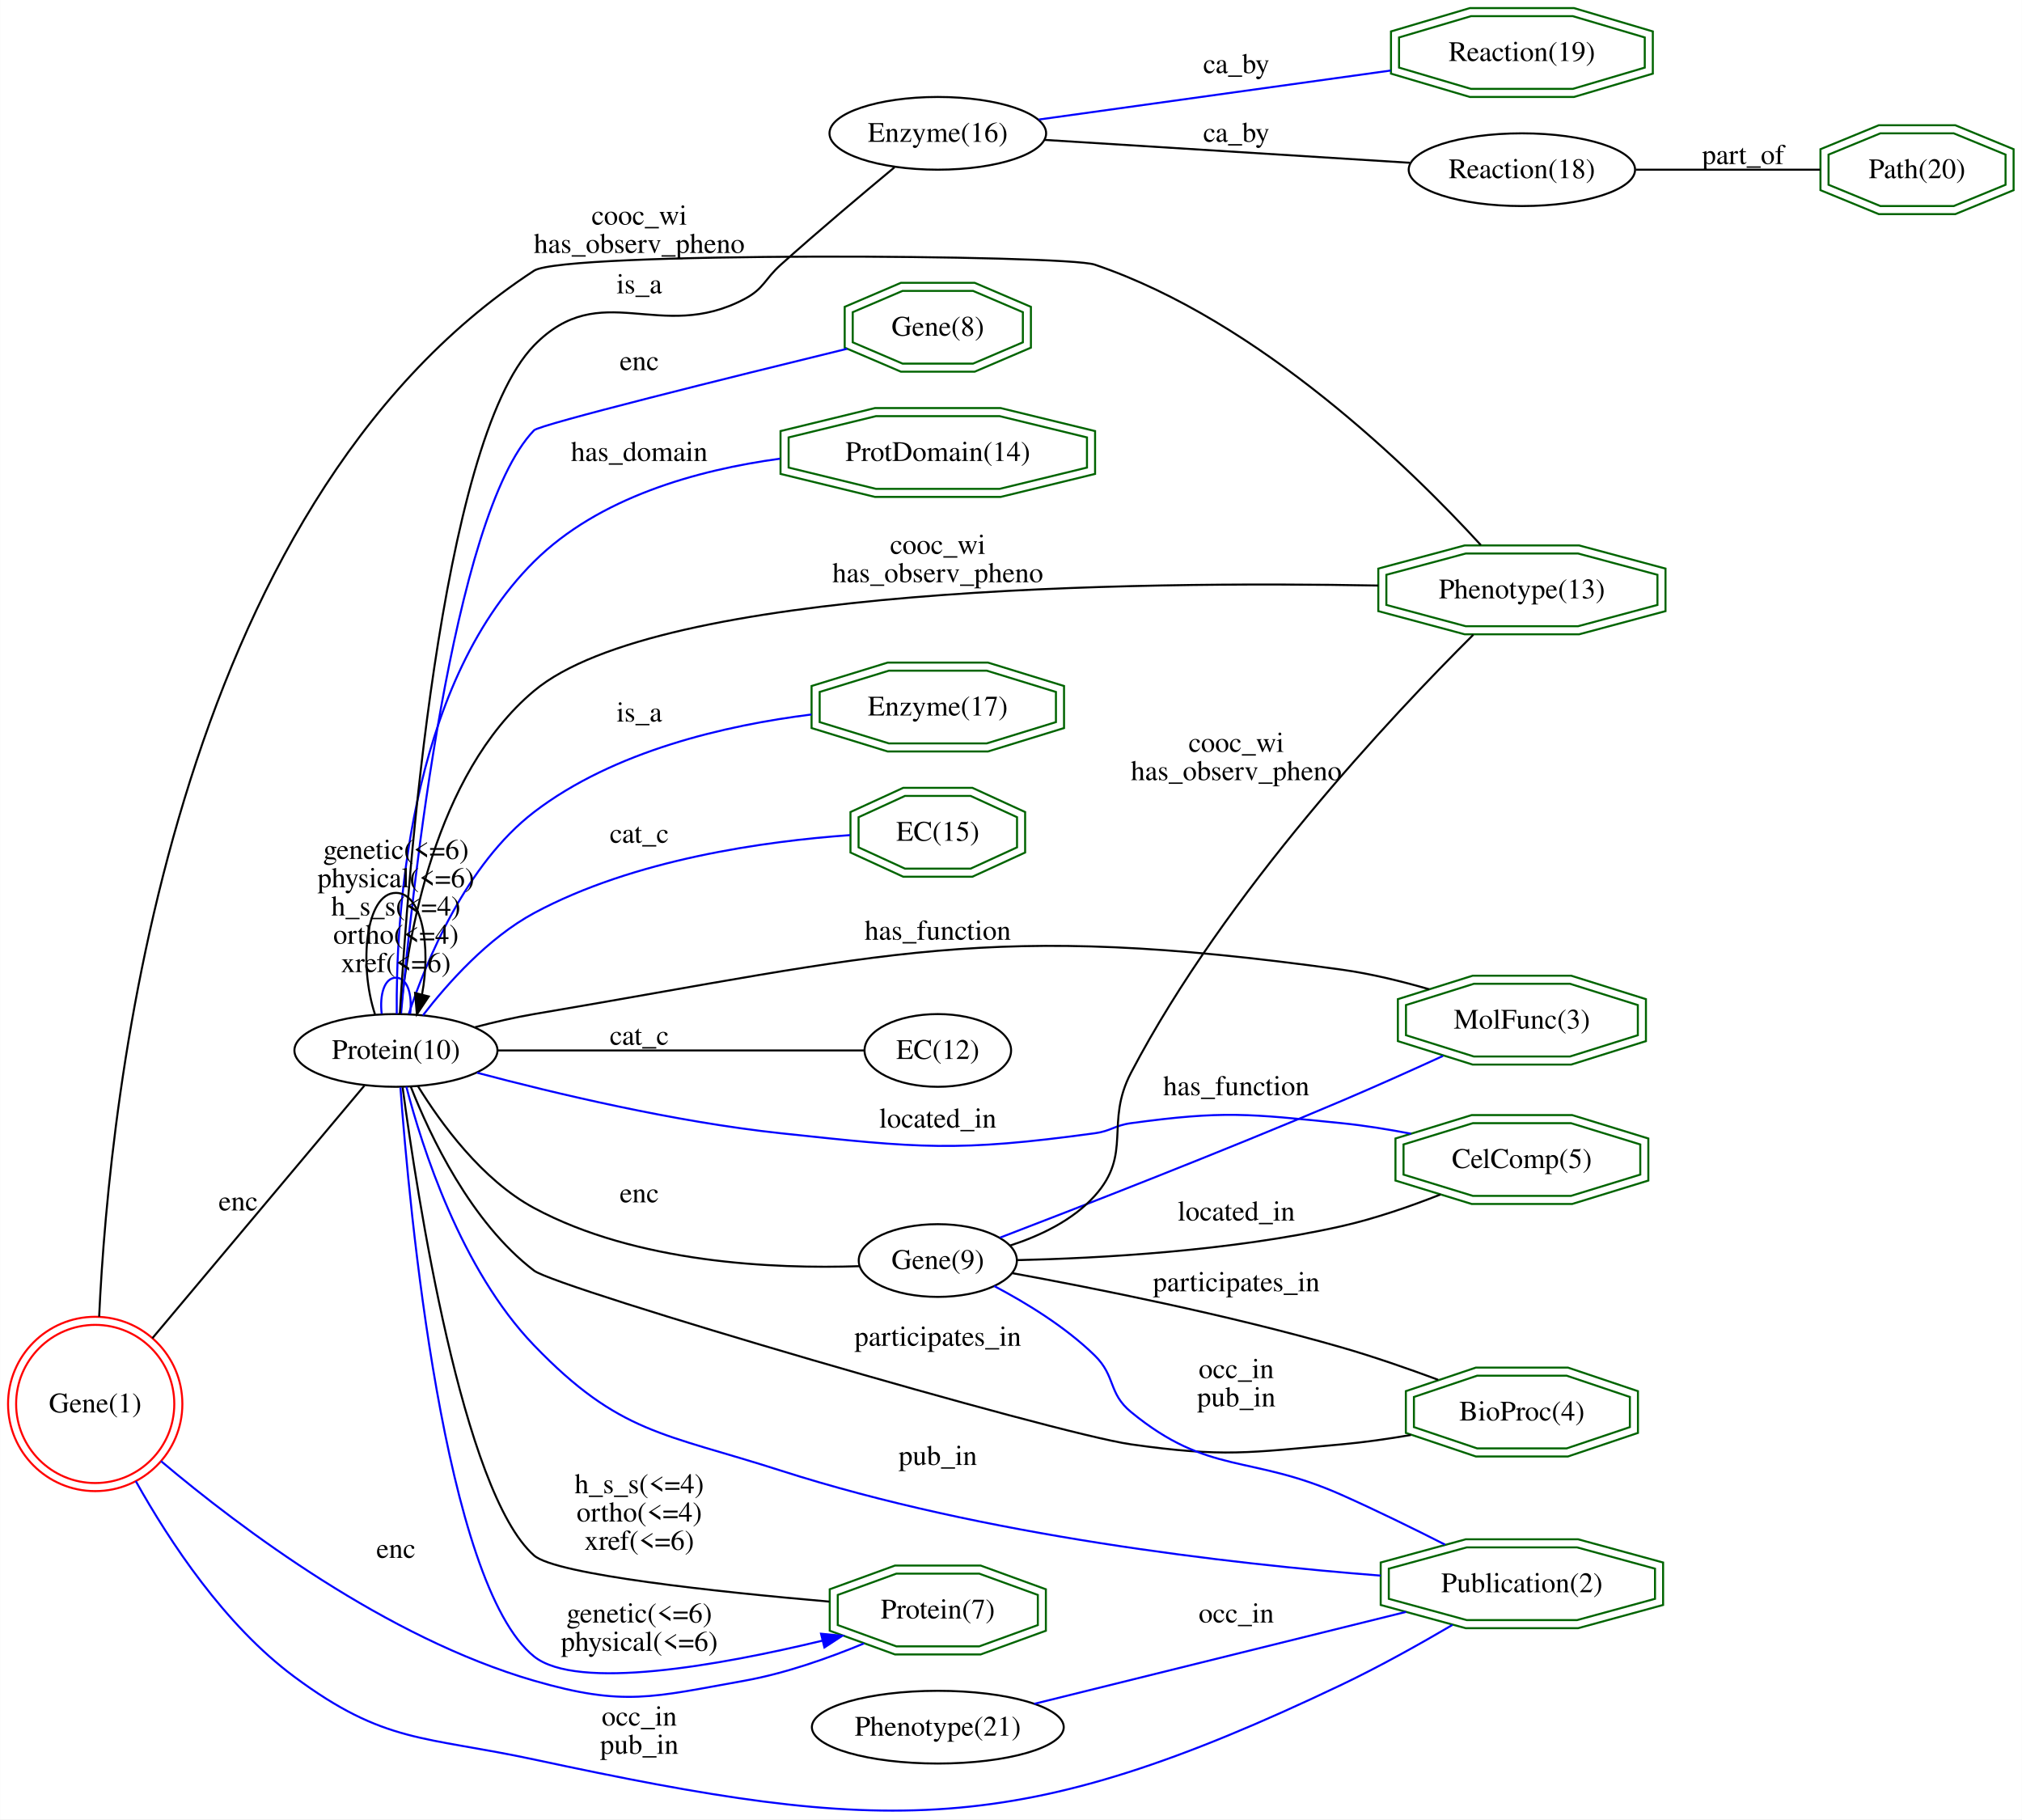
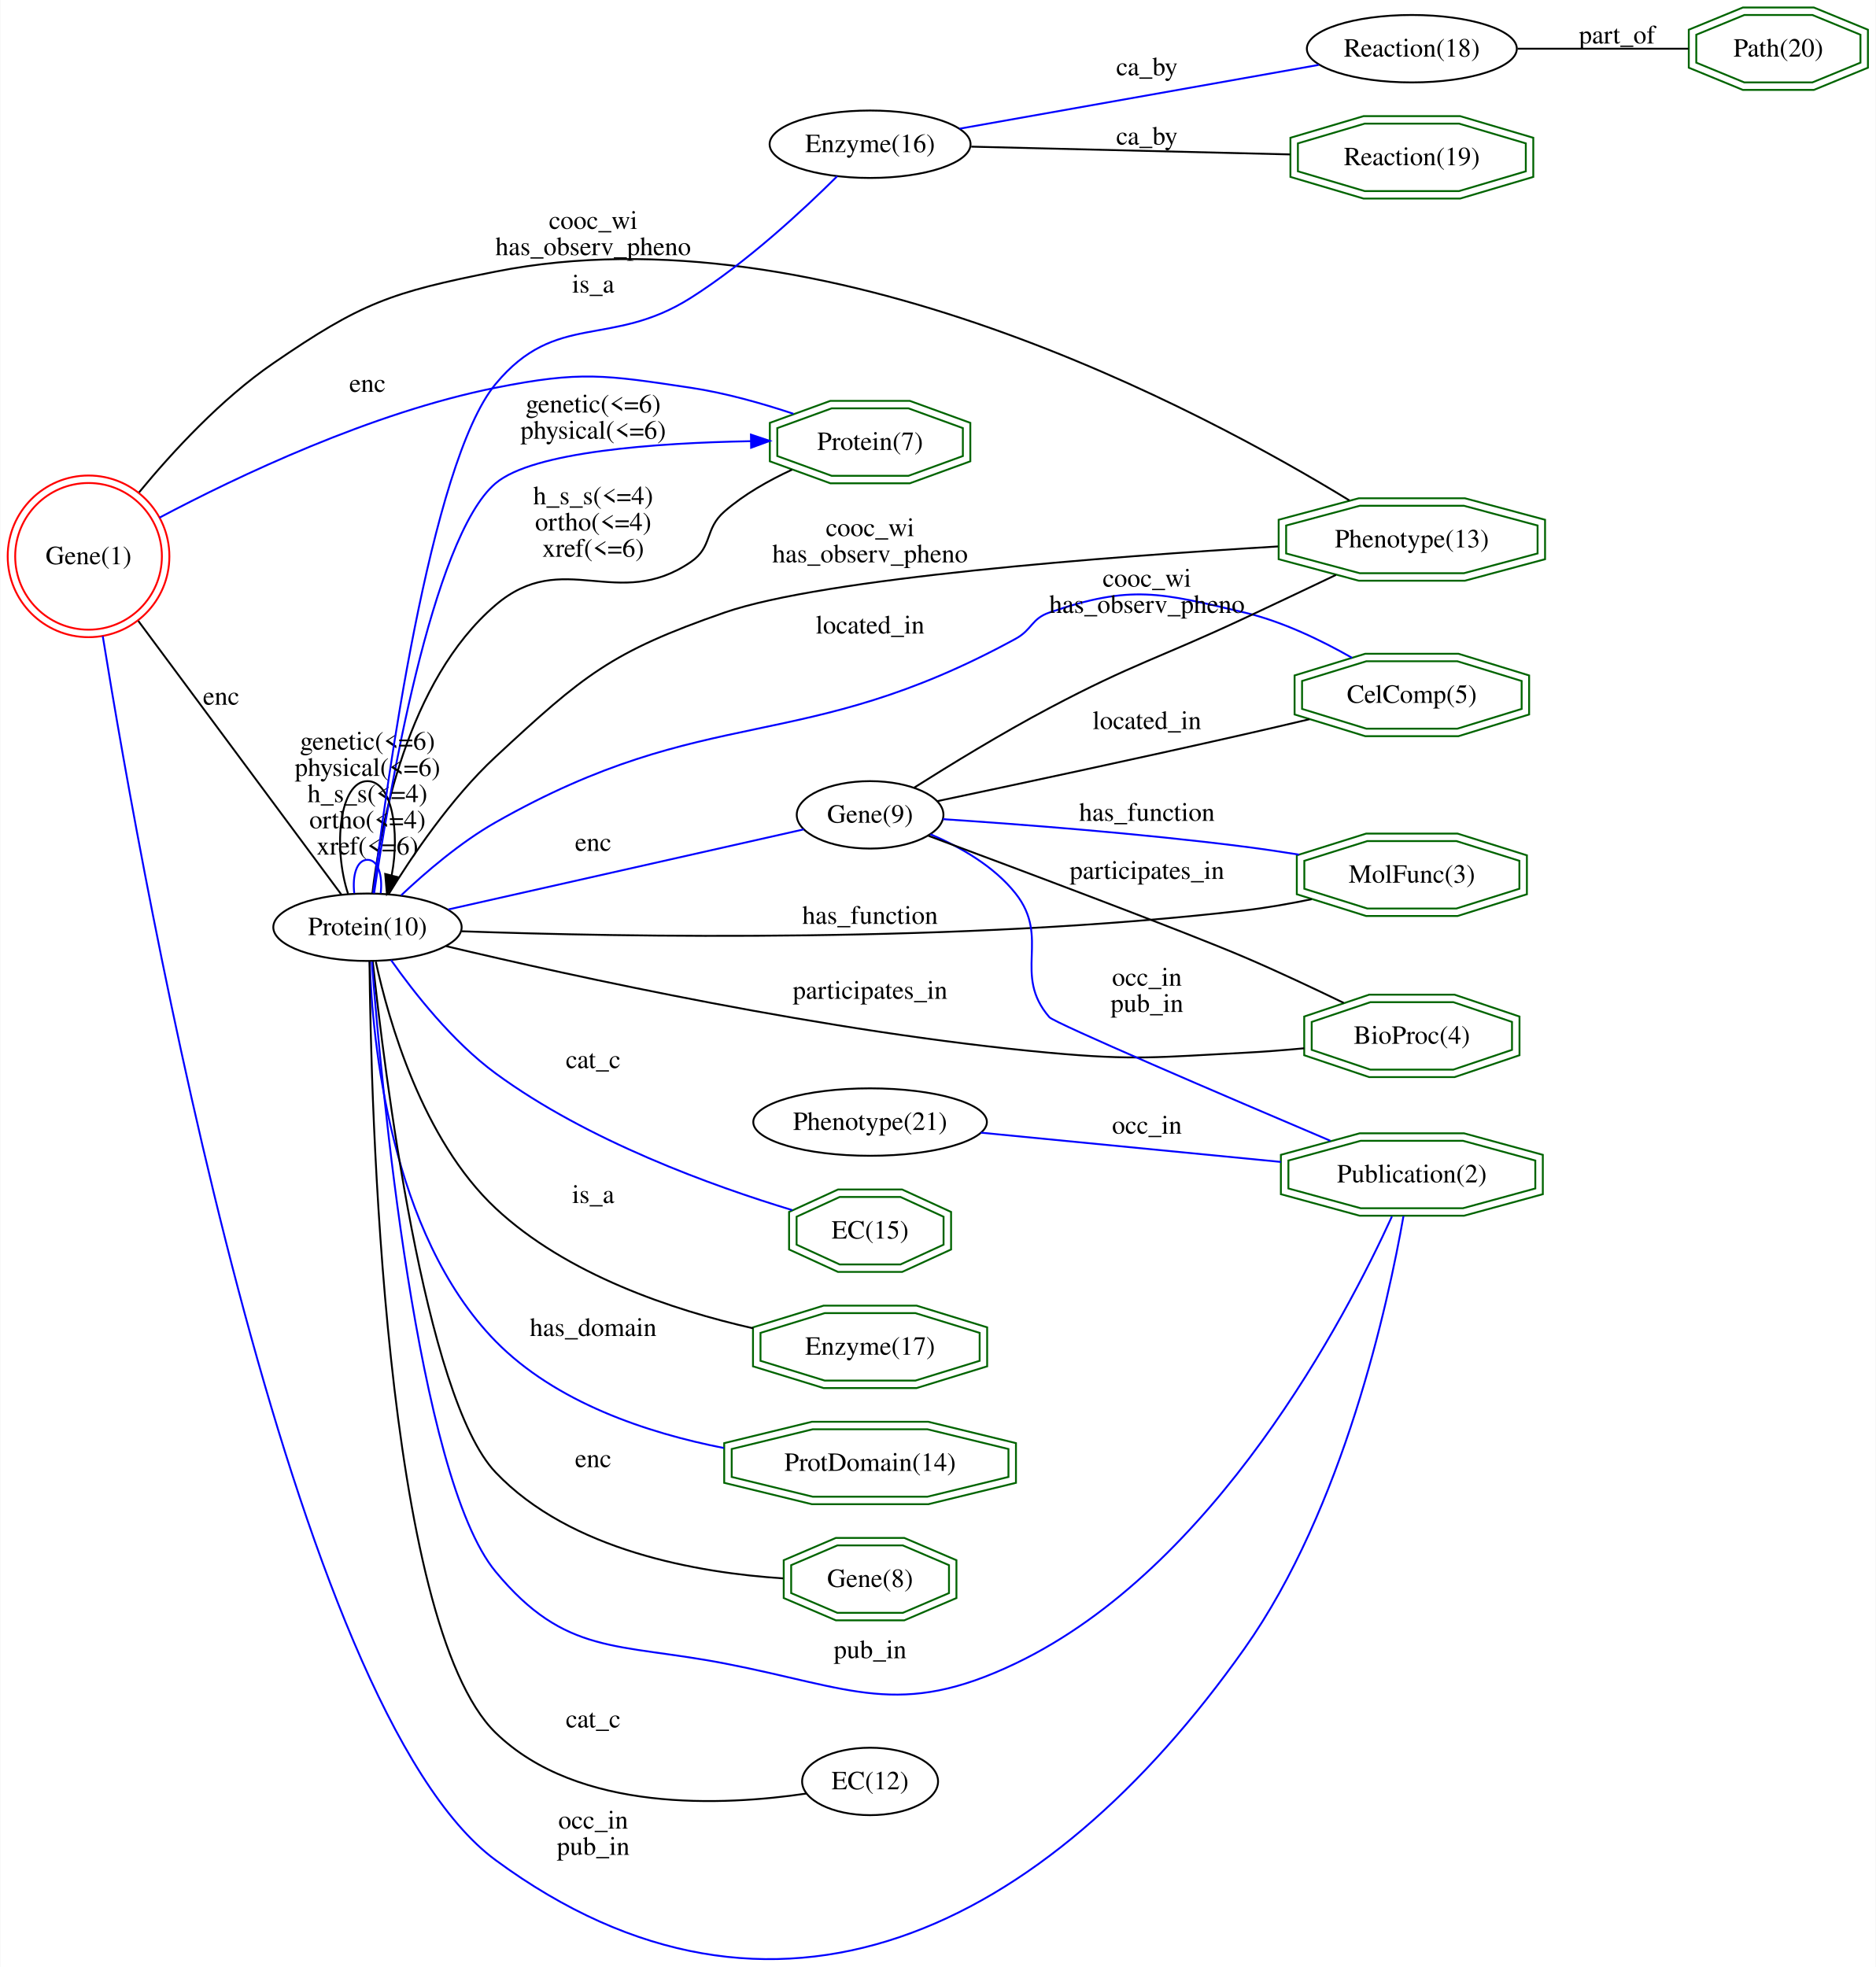
- <svg xmlns="http://www.w3.org/2000/svg" width="1335px" height="1201px" viewBox="0.00 0.00 1000.95 900.58">
-   <g id="graph0" class="graph" transform=" rotate(0) translate(4 896.58)">
-     <polygon fill="white" stroke="transparent" points="-4,4 -4,-896.58 996.95,-896.58 996.95,4 -4,4" />
+ <svg xmlns="http://www.w3.org/2000/svg" width="1335px" height="1400px" viewBox="0.00 0.00 1000.95 1050.06">
+   <g id="graph0" class="graph" transform=" rotate(0) translate(4 1046.06)">
+     <polygon fill="white" stroke="transparent" points="-4,4 -4,-1046.06 996.95,-1046.06 996.95,4 -4,4" />
    <g id="node1" class="node">
-       <polygon fill="none" stroke="darkgreen" points="499.46,-477.12 499.46,-492.04 476.48,-502.58 443.99,-502.58 421.01,-492.04 421.01,-477.12 443.99,-466.58 476.48,-466.58 499.46,-477.12" />
-       <polygon fill="none" stroke="darkgreen" points="503.47,-474.56 503.47,-494.6 477.36,-506.58 443.11,-506.58 417,-494.6 417,-474.56 443.11,-462.58 477.36,-462.58 503.47,-474.56" />
-       <text text-anchor="middle" x="460.24" y="-480.38" font-family="Times,serif" font-size="14.00">EC(15)</text>
+       <polygon fill="none" stroke="darkgreen" points="534.09,-257.61 534.09,-272.52 490.83,-283.06 429.64,-283.06 386.38,-272.52 386.38,-257.61 429.64,-247.06 490.83,-247.06 534.09,-257.61" />
+       <polygon fill="none" stroke="darkgreen" points="538.1,-254.47 538.1,-275.66 491.31,-287.06 429.16,-287.06 382.37,-275.66 382.37,-254.47 429.16,-243.06 491.31,-243.06 538.1,-254.47" />
+       <text text-anchor="middle" x="460.24" y="-260.86" font-family="Times,serif" font-size="14.00">ProtDomain(14)</text>
    </g>
    <g id="node2" class="node">
-       <polygon fill="none" stroke="darkgreen" points="806.81,-384.12 806.81,-399.04 773.19,-409.58 725.64,-409.58 692.02,-399.04 692.02,-384.12 725.64,-373.58 773.19,-373.58 806.81,-384.12" />
-       <polygon fill="none" stroke="darkgreen" points="810.82,-381.19 810.82,-401.97 773.8,-413.58 725.03,-413.58 688.01,-401.97 688.01,-381.19 725.03,-369.58 773.8,-369.58 810.82,-381.19" />
-       <text text-anchor="middle" x="749.41" y="-387.38" font-family="Times,serif" font-size="14.00">MolFunc(3)</text>
+       <polygon fill="none" stroke="darkgreen" points="502.35,-195.61 502.35,-210.52 477.68,-221.06 442.79,-221.06 418.12,-210.52 418.12,-195.61 442.79,-185.06 477.68,-185.06 502.35,-195.61" />
+       <polygon fill="none" stroke="darkgreen" points="506.33,-192.96 506.33,-213.16 478.49,-225.06 441.98,-225.06 414.14,-213.16 414.14,-192.96 441.98,-181.06 478.49,-181.06 506.33,-192.96" />
+       <text text-anchor="middle" x="460.24" y="-198.86" font-family="Times,serif" font-size="14.00">Gene(8)</text>
    </g>
    <g id="node3" class="node">
-       <polygon fill="none" stroke="darkgreen" points="816.52,-597.12 816.52,-612.04 777.21,-622.58 721.62,-622.58 682.31,-612.04 682.31,-597.12 721.62,-586.58 777.21,-586.58 816.52,-597.12" />
-       <polygon fill="none" stroke="darkgreen" points="820.51,-594.05 820.51,-615.11 777.74,-626.58 721.09,-626.58 678.32,-615.11 678.32,-594.05 721.09,-582.58 777.74,-582.58 820.51,-594.05" />
-       <text text-anchor="middle" x="749.41" y="-600.38" font-family="Times,serif" font-size="14.00">Phenotype(13)</text>
+       <polygon fill="none" stroke="darkgreen" points="509.76,-802.61 509.76,-817.52 480.75,-828.06 439.72,-828.06 410.71,-817.52 410.71,-802.61 439.72,-792.06 480.75,-792.06 509.76,-802.61" />
+       <polygon fill="none" stroke="darkgreen" points="513.74,-799.8 513.74,-820.32 481.45,-832.06 439.02,-832.06 406.73,-820.32 406.73,-799.8 439.02,-788.06 481.45,-788.06 513.74,-799.8" />
+       <text text-anchor="middle" x="460.24" y="-805.86" font-family="Times,serif" font-size="14.00">Protein(7)</text>
    </g>
    <g id="node4" class="node">
-       <polygon fill="none" stroke="darkgreen" points="502.35,-727.12 502.35,-742.04 477.68,-752.58 442.79,-752.58 418.12,-742.04 418.12,-727.12 442.79,-716.58 477.68,-716.58 502.35,-727.12" />
-       <polygon fill="none" stroke="darkgreen" points="506.33,-724.48 506.33,-744.68 478.49,-756.58 441.98,-756.58 414.14,-744.68 414.14,-724.48 441.98,-712.58 478.49,-712.58 506.33,-724.48" />
-       <text text-anchor="middle" x="460.24" y="-730.38" font-family="Times,serif" font-size="14.00">Gene(8)</text>
+       <polygon fill="none" stroke="darkgreen" points="988.86,-1012.61 988.86,-1027.52 963.19,-1038.06 926.89,-1038.06 901.23,-1027.52 901.23,-1012.61 926.89,-1002.06 963.19,-1002.06 988.86,-1012.61" />
+       <polygon fill="none" stroke="darkgreen" points="992.85,-1009.92 992.85,-1030.2 963.98,-1042.06 926.11,-1042.06 897.23,-1030.2 897.23,-1009.92 926.11,-998.06 963.98,-998.06 992.85,-1009.92" />
+       <text text-anchor="middle" x="945.04" y="-1015.86" font-family="Times,serif" font-size="14.00">Path(20)</text>
    </g>
    <g id="node5" class="node">
-       <polygon fill="none" stroke="darkgreen" points="808.02,-315.12 808.02,-330.04 773.69,-340.58 725.14,-340.58 690.81,-330.04 690.81,-315.12 725.14,-304.58 773.69,-304.58 808.02,-315.12" />
-       <polygon fill="none" stroke="darkgreen" points="812.01,-312.17 812.01,-332.99 774.29,-344.58 724.54,-344.58 686.82,-332.99 686.82,-312.17 724.54,-300.58 774.29,-300.58 812.01,-312.17" />
-       <text text-anchor="middle" x="749.41" y="-318.38" font-family="Times,serif" font-size="14.00">CelComp(5)</text>
+       <ellipse fill="none" stroke="red" cx="43.08" cy="-749.06" rx="39.15" ry="39.15" />
+       <ellipse fill="none" stroke="red" cx="43.08" cy="-749.06" rx="43.15" ry="43.15" />
+       <text text-anchor="middle" x="43.08" y="-744.86" font-family="Times,serif" font-size="14.00">Gene(1)</text>
+     </g>
+     <g id="edge2" class="edge">
+       <path fill="none" stroke="blue" d="M80.93,-769.71C122.87,-791.92 194.15,-825.84 260.35,-839.06 305.77,-848.13 318.75,-845.92 364.55,-839.06 382.92,-836.31 402.64,-830.72 419.3,-825.18" />
+       <text text-anchor="middle" x="191.97" y="-836.86" font-family="Times,serif" font-size="14.00">enc</text>
    </g>
    <g id="node6" class="node">
-       <polygon fill="none" stroke="darkgreen" points="815.31,-105.12 815.31,-120.04 776.71,-130.58 722.12,-130.58 683.52,-120.04 683.52,-105.12 722.12,-94.58 776.71,-94.58 815.31,-105.12" />
-       <polygon fill="none" stroke="darkgreen" points="819.32,-102.07 819.32,-123.09 777.25,-134.58 721.58,-134.58 679.51,-123.09 679.51,-102.07 721.58,-90.58 777.25,-90.58 819.32,-102.07" />
-       <text text-anchor="middle" x="749.41" y="-108.38" font-family="Times,serif" font-size="14.00">Publication(2)</text>
+       <polygon fill="none" stroke="darkgreen" points="816.52,-750.61 816.52,-765.52 777.21,-776.06 721.62,-776.06 682.31,-765.52 682.31,-750.61 721.62,-740.06 777.21,-740.06 816.52,-750.61" />
+       <polygon fill="none" stroke="darkgreen" points="820.51,-747.54 820.51,-768.59 777.74,-780.06 721.09,-780.06 678.32,-768.59 678.32,-747.54 721.09,-736.06 777.74,-736.06 820.51,-747.54" />
+       <text text-anchor="middle" x="749.41" y="-753.86" font-family="Times,serif" font-size="14.00">Phenotype(13)</text>
+     </g>
+     <g id="edge1" class="edge">
+       <path fill="none" stroke="black" d="M70.07,-783.24C88.19,-805.21 113.98,-833.1 141.58,-852.06 188.65,-884.4 204.34,-889.96 260.35,-901.06 435.52,-935.78 638.54,-826.38 716.07,-778.92" />
+       <text text-anchor="middle" x="312.45" y="-923.86" font-family="Times,serif" font-size="14.00">cooc_wi</text>
+       <text text-anchor="middle" x="312.45" y="-909.86" font-family="Times,serif" font-size="14.00">has_observ_pheno</text>
+     </g>
+     <g id="node10" class="node">
+       <polygon fill="none" stroke="darkgreen" points="815.31,-411.61 815.31,-426.52 776.71,-437.06 722.12,-437.06 683.52,-426.52 683.52,-411.61 722.12,-401.06 776.71,-401.06 815.31,-411.61" />
+       <polygon fill="none" stroke="darkgreen" points="819.32,-408.55 819.32,-429.57 777.25,-441.06 721.58,-441.06 679.51,-429.57 679.51,-408.55 721.58,-397.06 777.25,-397.06 819.32,-408.55" />
+       <text text-anchor="middle" x="749.41" y="-414.86" font-family="Times,serif" font-size="14.00">Publication(2)</text>
+     </g>
+     <g id="edge4" class="edge">
+       <path fill="none" stroke="blue" d="M50.67,-706.46C73.09,-567.79 151.08,-133.53 260.35,-53.06 409.02,56.42 553.54,-15.29 660.12,-166.06 713.02,-240.9 736.79,-350.38 744.94,-396.87" />
+       <text text-anchor="middle" x="312.45" y="-69.86" font-family="Times,serif" font-size="14.00">occ_in</text>
+       <text text-anchor="middle" x="312.45" y="-55.86" font-family="Times,serif" font-size="14.00">pub_in</text>
+     </g>
+     <g id="node14" class="node">
+       <ellipse fill="none" stroke="black" cx="191.97" cy="-551.06" rx="50.27" ry="18" />
+       <text text-anchor="middle" x="191.97" y="-546.86" font-family="Times,serif" font-size="14.00">Protein(10)</text>
+     </g>
+     <g id="edge3" class="edge">
+       <path fill="none" stroke="black" d="M69.66,-714.57C101.31,-671.92 153.95,-600.96 178.12,-568.38" />
+       <text text-anchor="middle" x="113.87" y="-669.86" font-family="Times,serif" font-size="14.00">enc</text>
    </g>
    <g id="node7" class="node">
-       <polygon fill="none" stroke="darkgreen" points="802.87,-190.12 802.87,-205.04 771.56,-215.58 727.27,-215.58 695.96,-205.04 695.96,-190.12 727.27,-179.58 771.56,-179.58 802.87,-190.12" />
-       <polygon fill="none" stroke="darkgreen" points="806.87,-187.25 806.87,-207.91 772.21,-219.58 726.62,-219.58 691.96,-207.91 691.96,-187.25 726.62,-175.58 772.21,-175.58 806.87,-187.25" />
-       <text text-anchor="middle" x="749.41" y="-193.38" font-family="Times,serif" font-size="14.00">BioProc(4)</text>
+       <polygon fill="none" stroke="darkgreen" points="499.46,-381.61 499.46,-396.52 476.48,-407.06 443.99,-407.06 421.01,-396.52 421.01,-381.61 443.99,-371.06 476.48,-371.06 499.46,-381.61" />
+       <polygon fill="none" stroke="darkgreen" points="503.47,-379.04 503.47,-399.08 477.36,-411.06 443.11,-411.06 417,-399.08 417,-379.04 443.11,-367.06 477.36,-367.06 503.47,-379.04" />
+       <text text-anchor="middle" x="460.24" y="-384.86" font-family="Times,serif" font-size="14.00">EC(15)</text>
    </g>
    <g id="node8" class="node">
-       <polygon fill="none" stroke="darkgreen" points="509.76,-92.12 509.76,-107.04 480.75,-117.58 439.72,-117.58 410.71,-107.04 410.71,-92.12 439.72,-81.58 480.75,-81.58 509.76,-92.12" />
-       <polygon fill="none" stroke="darkgreen" points="513.74,-89.32 513.74,-109.84 481.45,-121.58 439.02,-121.58 406.73,-109.84 406.73,-89.32 439.02,-77.58 481.45,-77.58 513.74,-89.32" />
-       <text text-anchor="middle" x="460.24" y="-95.38" font-family="Times,serif" font-size="14.00">Protein(7)</text>
+       <polygon fill="none" stroke="darkgreen" points="806.81,-571.61 806.81,-586.52 773.19,-597.06 725.64,-597.06 692.02,-586.52 692.02,-571.61 725.64,-561.06 773.19,-561.06 806.81,-571.61" />
+       <polygon fill="none" stroke="darkgreen" points="810.82,-568.67 810.82,-589.45 773.8,-601.06 725.03,-601.06 688.01,-589.45 688.01,-568.67 725.03,-557.06 773.8,-557.06 810.82,-568.67" />
+       <text text-anchor="middle" x="749.41" y="-574.86" font-family="Times,serif" font-size="14.00">MolFunc(3)</text>
    </g>
    <g id="node9" class="node">
-       <polygon fill="none" stroke="darkgreen" points="534.09,-665.12 534.09,-680.04 490.83,-690.58 429.64,-690.58 386.38,-680.04 386.38,-665.12 429.64,-654.58 490.83,-654.58 534.09,-665.12" />
-       <polygon fill="none" stroke="darkgreen" points="538.1,-661.98 538.1,-683.18 491.31,-694.58 429.16,-694.58 382.37,-683.18 382.37,-661.98 429.16,-650.58 491.31,-650.58 538.1,-661.98" />
-       <text text-anchor="middle" x="460.24" y="-668.38" font-family="Times,serif" font-size="14.00">ProtDomain(14)</text>
-     </g>
-     <g id="node10" class="node">
-       <polygon fill="none" stroke="darkgreen" points="518.72,-539.12 518.72,-554.04 484.46,-564.58 436.01,-564.58 401.75,-554.04 401.75,-539.12 436.01,-528.58 484.46,-528.58 518.72,-539.12" />
-       <polygon fill="none" stroke="darkgreen" points="522.73,-536.17 522.73,-556.99 485.07,-568.58 435.41,-568.58 397.74,-556.99 397.74,-536.17 435.41,-524.58 485.07,-524.58 522.73,-536.17" />
-       <text text-anchor="middle" x="460.24" y="-542.38" font-family="Times,serif" font-size="14.00">Enzyme(17)</text>
+       <polygon fill="none" stroke="darkgreen" points="808.02,-667.61 808.02,-682.52 773.69,-693.06 725.14,-693.06 690.81,-682.52 690.81,-667.61 725.14,-657.06 773.69,-657.06 808.02,-667.61" />
+       <polygon fill="none" stroke="darkgreen" points="812.01,-664.65 812.01,-685.48 774.29,-697.06 724.54,-697.06 686.82,-685.48 686.82,-664.65 724.54,-653.06 774.29,-653.06 812.01,-664.65" />
+       <text text-anchor="middle" x="749.41" y="-670.86" font-family="Times,serif" font-size="14.00">CelComp(5)</text>
    </g>
    <g id="node11" class="node">
-       <polygon fill="none" stroke="darkgreen" points="988.86,-805.12 988.86,-820.04 963.19,-830.58 926.89,-830.58 901.23,-820.04 901.23,-805.12 926.89,-794.58 963.19,-794.58 988.86,-805.12" />
-       <polygon fill="none" stroke="darkgreen" points="992.85,-802.44 992.85,-822.72 963.98,-834.58 926.11,-834.58 897.23,-822.72 897.23,-802.44 926.11,-790.58 963.98,-790.58 992.85,-802.44" />
-       <text text-anchor="middle" x="945.04" y="-808.38" font-family="Times,serif" font-size="14.00">Path(20)</text>
+       <polygon fill="none" stroke="darkgreen" points="802.87,-485.61 802.87,-500.52 771.56,-511.06 727.27,-511.06 695.96,-500.52 695.96,-485.61 727.27,-475.06 771.56,-475.06 802.87,-485.61" />
+       <polygon fill="none" stroke="darkgreen" points="806.87,-482.73 806.87,-503.39 772.21,-515.06 726.62,-515.06 691.96,-503.39 691.96,-482.73 726.62,-471.06 772.21,-471.06 806.87,-482.73" />
+       <text text-anchor="middle" x="749.41" y="-488.86" font-family="Times,serif" font-size="14.00">BioProc(4)</text>
    </g>
    <g id="node12" class="node">
-       <polygon fill="none" stroke="darkgreen" points="810.24,-863.12 810.24,-878.04 774.61,-888.58 724.22,-888.58 688.59,-878.04 688.59,-863.12 724.22,-852.58 774.61,-852.58 810.24,-863.12" />
-       <polygon fill="none" stroke="darkgreen" points="814.23,-860.13 814.23,-881.02 775.19,-892.58 723.64,-892.58 684.6,-881.02 684.6,-860.13 723.64,-848.58 775.19,-848.58 814.23,-860.13" />
-       <text text-anchor="middle" x="749.41" y="-866.38" font-family="Times,serif" font-size="14.00">Reaction(19)</text>
+       <polygon fill="none" stroke="darkgreen" points="810.24,-954.61 810.24,-969.52 774.61,-980.06 724.22,-980.06 688.59,-969.52 688.59,-954.61 724.22,-944.06 774.61,-944.06 810.24,-954.61" />
+       <polygon fill="none" stroke="darkgreen" points="814.23,-951.62 814.23,-972.51 775.19,-984.06 723.64,-984.06 684.6,-972.51 684.6,-951.62 723.64,-940.06 775.19,-940.06 814.23,-951.62" />
+       <text text-anchor="middle" x="749.41" y="-957.86" font-family="Times,serif" font-size="14.00">Reaction(19)</text>
    </g>
    <g id="node13" class="node">
-       <ellipse fill="none" stroke="red" cx="43.08" cy="-201.58" rx="39.15" ry="39.15" />
-       <ellipse fill="none" stroke="red" cx="43.08" cy="-201.58" rx="43.15" ry="43.15" />
-       <text text-anchor="middle" x="43.08" y="-197.38" font-family="Times,serif" font-size="14.00">Gene(1)</text>
+       <polygon fill="none" stroke="darkgreen" points="518.72,-319.61 518.72,-334.52 484.46,-345.06 436.01,-345.06 401.75,-334.52 401.75,-319.61 436.01,-309.06 484.46,-309.06 518.72,-319.61" />
+       <polygon fill="none" stroke="darkgreen" points="522.73,-316.66 522.73,-337.47 485.07,-349.06 435.41,-349.06 397.74,-337.47 397.74,-316.66 435.41,-305.06 485.07,-305.06 522.73,-316.66" />
+       <text text-anchor="middle" x="460.24" y="-322.86" font-family="Times,serif" font-size="14.00">Enzyme(17)</text>
+     </g>
+     <g id="edge12" class="edge">
+       <path fill="none" stroke="blue" d="M193.15,-532.81C194.56,-491.04 203.91,-387.64 260.35,-330.06 292.39,-297.38 341.07,-281.12 382.25,-273.04" />
+       <text text-anchor="middle" x="312.45" y="-332.86" font-family="Times,serif" font-size="14.00">has_domain</text>
+     </g>
+     <g id="edge9" class="edge">
+       <path fill="none" stroke="black" d="M194.77,-532.98C200.83,-475.79 222.23,-300.2 260.35,-260.06 300.18,-218.13 368.57,-206.4 413.85,-203.46" />
+       <text text-anchor="middle" x="312.45" y="-262.86" font-family="Times,serif" font-size="14.00">enc</text>
+     </g>
+     <g id="edge11" class="edge">
+       <path fill="none" stroke="black" d="M194.56,-569.05C198.67,-604.3 212.94,-682.53 260.35,-723.06 296.4,-753.88 325.41,-719.28 364.55,-746.06 376.46,-754.21 371.67,-763.59 382.55,-773.06 393.03,-782.18 406.16,-789.6 418.57,-795.32" />
+       <text text-anchor="middle" x="312.45" y="-776.86" font-family="Times,serif" font-size="14.00">h_s_s(&lt;=4)</text>
+       <text text-anchor="middle" x="312.45" y="-762.86" font-family="Times,serif" font-size="14.00">ortho(&lt;=4)</text>
+       <text text-anchor="middle" x="312.45" y="-748.86" font-family="Times,serif" font-size="14.00">xref(&lt;=6)</text>
+     </g>
+     <g id="edge20" class="edge">
+       <path fill="none" stroke="blue" d="M195.5,-569.17C202.91,-619.5 226.22,-759.2 260.35,-788.06 280.39,-805.01 346.05,-809.61 396.51,-810.54" />
+       <polygon fill="blue" stroke="blue" points="396.65,-814.05 406.7,-810.69 396.75,-807.05 396.65,-814.05" />
+       <text text-anchor="middle" x="312.45" y="-825.86" font-family="Times,serif" font-size="14.00">genetic(&lt;=6)</text>
+       <text text-anchor="middle" x="312.45" y="-811.86" font-family="Times,serif" font-size="14.00">physical(&lt;=6)</text>
+     </g>
+     <g id="edge7" class="edge">
+       <path fill="none" stroke="black" d="M203.23,-568.67C215.2,-588.19 236.43,-619.87 260.35,-642.06 307.42,-685.72 321.91,-698 382.55,-719.06 435.43,-737.42 587.37,-748.92 677.96,-754.35" />
+       <text text-anchor="middle" x="460.24" y="-759.86" font-family="Times,serif" font-size="14.00">cooc_wi</text>
+       <text text-anchor="middle" x="460.24" y="-745.86" font-family="Times,serif" font-size="14.00">has_observ_pheno</text>
+     </g>
+     <g id="edge6" class="edge">
+       <path fill="none" stroke="blue" d="M204.56,-533.53C216.73,-516.25 237.28,-490.02 260.35,-473.06 309.43,-436.99 376.34,-412.87 418.67,-400.06" />
+       <text text-anchor="middle" x="312.45" y="-475.86" font-family="Times,serif" font-size="14.00">cat_c</text>
+     </g>
+     <g id="edge13" class="edge">
+       <path fill="none" stroke="black" d="M242.27,-548.91C327.71,-545.86 508.63,-542.47 660.12,-560.06 671.8,-561.42 684.21,-563.61 695.93,-566.03" />
+       <text text-anchor="middle" x="460.24" y="-552.86" font-family="Times,serif" font-size="14.00">has_function</text>
+     </g>
+     <g id="edge16" class="edge">
+       <path fill="none" stroke="blue" d="M209.98,-568.14C222.89,-580.33 241.57,-596.4 260.35,-607.06 374.12,-671.66 423.12,-642.31 537.92,-705.06 546.81,-709.92 546.33,-715.77 555.92,-719.06 599.72,-734.09 615.04,-729.67 660.12,-719.06 680.29,-714.31 701.12,-704.22 717.48,-694.9" />
+       <text text-anchor="middle" x="460.24" y="-707.86" font-family="Times,serif" font-size="14.00">located_in</text>
+     </g>
+     <g id="edge18" class="edge">
+       <path fill="none" stroke="blue" d="M194.29,-532.64C199.2,-468.76 218.35,-257.81 260.35,-207.06 297.67,-161.99 325.1,-169.15 382.55,-158.06 450.35,-144.97 475.62,-128.27 537.92,-158.06 644.53,-209.04 714.42,-343.29 738.79,-396.69" />
+       <text text-anchor="middle" x="460.24" y="-160.86" font-family="Times,serif" font-size="14.00">pub_in</text>
+     </g>
+     <g id="edge17" class="edge">
+       <path fill="none" stroke="black" d="M233.99,-540.95C300.89,-525.04 437.87,-494.87 555.92,-484.06 602.04,-479.84 613.87,-481.71 660.12,-484.06 670.43,-484.59 681.39,-485.45 691.96,-486.45" />
+       <text text-anchor="middle" x="460.24" y="-512.86" font-family="Times,serif" font-size="14.00">participates_in</text>
+     </g>
+     <g id="edge15" class="edge">
+       <path fill="none" stroke="black" d="M196.41,-532.7C203.2,-501.44 221.17,-437.74 260.35,-401.06 298.28,-365.56 354.76,-346.72 397.85,-336.95" />
+       <text text-anchor="middle" x="312.45" y="-403.86" font-family="Times,serif" font-size="14.00">is_a</text>
+     </g>
+     <g id="edge10" class="edge">
+       <path fill="none" stroke="blue" d="M184.91,-569.21C183.83,-578.6 186.18,-587.06 191.97,-587.06 197.76,-587.06 200.11,-578.6 199.02,-569.21" />
+       <text text-anchor="middle" x="191.97" y="-617.86" font-family="Times,serif" font-size="14.00">h_s_s(&lt;=4)</text>
+       <text text-anchor="middle" x="191.97" y="-603.86" font-family="Times,serif" font-size="14.00">ortho(&lt;=4)</text>
+       <text text-anchor="middle" x="191.97" y="-589.86" font-family="Times,serif" font-size="14.00">xref(&lt;=6)</text>
+     </g>
+     <g id="edge19" class="edge">
+       <path fill="none" stroke="black" d="M181.59,-568.95C173.5,-593.53 176.96,-629.06 191.97,-629.06 205.04,-629.06 209.35,-602.1 204.9,-578.9" />
+       <polygon fill="black" stroke="black" points="208.22,-577.77 202.34,-568.95 201.44,-579.51 208.22,-577.77" />
+       <text text-anchor="middle" x="191.97" y="-645.86" font-family="Times,serif" font-size="14.00">genetic(&lt;=6)</text>
+       <text text-anchor="middle" x="191.97" y="-631.86" font-family="Times,serif" font-size="14.00">physical(&lt;=6)</text>
+     </g>
+     <g id="node15" class="node">
+       <ellipse fill="none" stroke="black" cx="460.24" cy="-95.06" rx="36.28" ry="18" />
+       <text text-anchor="middle" x="460.24" y="-90.86" font-family="Times,serif" font-size="14.00">EC(12)</text>
+     </g>
+     <g id="edge5" class="edge">
+       <path fill="none" stroke="black" d="M193.04,-532.92C193.76,-458.72 200.43,-179.48 260.35,-121.06 304.36,-78.16 382.22,-82.06 426.34,-88.61" />
+       <text text-anchor="middle" x="312.45" y="-123.86" font-family="Times,serif" font-size="14.00">cat_c</text>
+     </g>
+     <g id="node16" class="node">
+       <ellipse fill="none" stroke="black" cx="460.24" cy="-611.06" rx="39.15" ry="18" />
+       <text text-anchor="middle" x="460.24" y="-606.86" font-family="Times,serif" font-size="14.00">Gene(9)</text>
+     </g>
+     <g id="edge8" class="edge">
+       <path fill="none" stroke="blue" d="M235.16,-560.57C287.66,-572.4 376.29,-592.37 424.86,-603.32" />
+       <text text-anchor="middle" x="312.45" y="-591.86" font-family="Times,serif" font-size="14.00">enc</text>
+     </g>
+     <g id="node17" class="node">
+       <ellipse fill="none" stroke="black" cx="460.24" cy="-969.06" rx="53.63" ry="18" />
+       <text text-anchor="middle" x="460.24" y="-964.86" font-family="Times,serif" font-size="14.00">Enzyme(16)</text>
+     </g>
+     <g id="edge14" class="edge">
+       <path fill="none" stroke="blue" d="M195.06,-569.27C201.91,-626.06 225.24,-798.67 260.35,-841.06 292.64,-880.05 321.79,-859.97 364.55,-887.06 394.5,-906.03 424.69,-934.09 442.68,-951.97" />
+       <text text-anchor="middle" x="312.45" y="-889.86" font-family="Times,serif" font-size="14.00">is_a</text>
+     </g>
+     <g id="edge21" class="edge">
+       <path fill="none" stroke="black" d="M483.79,-625.6C502.72,-637.57 530.65,-654.69 555.92,-668.06 600.98,-691.91 613.94,-694.44 660.12,-716.06 676.11,-723.55 693.68,-731.88 708.9,-739.14" />
+       <text text-anchor="middle" x="608.02" y="-732.86" font-family="Times,serif" font-size="14.00">cooc_wi</text>
+       <text text-anchor="middle" x="608.02" y="-718.86" font-family="Times,serif" font-size="14.00">has_observ_pheno</text>
+     </g>
+     <g id="edge22" class="edge">
+       <path fill="none" stroke="blue" d="M499.09,-608.76C539.18,-606.11 604.26,-601.18 660.12,-594.06 669.53,-592.86 679.46,-591.38 689.15,-589.83" />
+       <text text-anchor="middle" x="608.02" y="-607.86" font-family="Times,serif" font-size="14.00">has_function</text>
+     </g>
+     <g id="edge23" class="edge">
+       <path fill="none" stroke="black" d="M496.13,-618.38C535.88,-626.77 602.76,-641.04 660.12,-654.06 671.33,-656.61 683.33,-659.41 694.76,-662.11" />
+       <text text-anchor="middle" x="608.02" y="-656.86" font-family="Times,serif" font-size="14.00">located_in</text>
+     </g>
+     <g id="edge24" class="edge">
+       <path fill="none" stroke="blue" d="M492.46,-600.7C508.2,-593.99 526.35,-583.72 537.92,-569.06 556.75,-545.19 536.03,-526.06 555.92,-503.06 558.56,-500 650.08,-460.8 705.96,-437.05" />
+       <text text-anchor="middle" x="608.02" y="-519.86" font-family="Times,serif" font-size="14.00">occ_in</text>
+       <text text-anchor="middle" x="608.02" y="-505.86" font-family="Times,serif" font-size="14.00">pub_in</text>
+     </g>
+     <g id="edge25" class="edge">
+       <path fill="none" stroke="black" d="M491.39,-599.87C538.82,-582.22 628.69,-548.52 660.12,-535.06 677.75,-527.51 697.02,-518.44 713.05,-510.67" />
+       <text text-anchor="middle" x="608.02" y="-576.86" font-family="Times,serif" font-size="14.00">participates_in</text>
    </g>
    <g id="edge26" class="edge">
-       <path fill="none" stroke="black" d="M45.03,-244.77C50.12,-354.83 80.72,-645.35 260.35,-762.58 275.06,-772.18 523.26,-770.54 537.92,-765.58 619.84,-737.84 694.96,-664.01 729.09,-626.75" />
-       <text text-anchor="middle" x="312.45" y="-785.38" font-family="Times,serif" font-size="14.00">cooc_wi</text>
-       <text text-anchor="middle" x="312.45" y="-771.38" font-family="Times,serif" font-size="14.00">has_observ_pheno</text>
+       <path fill="none" stroke="black" d="M514.24,-967.77C562.3,-966.6 633.23,-964.87 684.42,-963.62" />
+       <text text-anchor="middle" x="608.02" y="-968.86" font-family="Times,serif" font-size="14.00">ca_by</text>
+     </g>
+     <g id="node18" class="node">
+       <ellipse fill="none" stroke="black" cx="749.41" cy="-1020.06" rx="56.04" ry="18" />
+       <text text-anchor="middle" x="749.41" y="-1015.86" font-family="Times,serif" font-size="14.00">Reaction(18)</text>
+     </g>
+     <g id="edge27" class="edge">
+       <path fill="none" stroke="blue" d="M508.01,-977.37C560.78,-986.74 646.2,-1001.91 699.73,-1011.42" />
+       <text text-anchor="middle" x="608.02" y="-1005.86" font-family="Times,serif" font-size="14.00">ca_by</text>
+     </g>
+     <g id="edge28" class="edge">
+       <path fill="none" stroke="black" d="M805.9,-1020.06C834.73,-1020.06 869.59,-1020.06 897.07,-1020.06" />
+       <text text-anchor="middle" x="858.93" y="-1022.86" font-family="Times,serif" font-size="14.00">part_of</text>
+     </g>
+     <g id="node19" class="node">
+       <ellipse fill="none" stroke="black" cx="460.24" cy="-447.06" rx="62.35" ry="18" />
+       <text text-anchor="middle" x="460.24" y="-442.86" font-family="Times,serif" font-size="14.00">Phenotype(21)</text>
    </g>
    <g id="edge29" class="edge">
-       <path fill="none" stroke="blue" d="M63.16,-163.39C80.01,-133.23 107.23,-92.09 141.58,-66.58 186.41,-33.28 205.75,-37.28 260.35,-25.58 434.83,11.81 499.04,14.19 660.12,-62.58 678.72,-71.45 698.77,-82.65 715.05,-92.21" />
-       <text text-anchor="middle" x="312.45" y="-42.38" font-family="Times,serif" font-size="14.00">occ_in</text>
-       <text text-anchor="middle" x="312.45" y="-28.38" font-family="Times,serif" font-size="14.00">pub_in</text>
-     </g>
-     <g id="edge27" class="edge">
-       <path fill="none" stroke="blue" d="M75.63,-173.3C115.38,-139.77 187.36,-85.75 260.35,-64.58 304.83,-51.68 318.97,-56.42 364.55,-64.58 384.74,-68.19 406.25,-75.81 423.66,-83.02" />
-       <text text-anchor="middle" x="191.97" y="-125.38" font-family="Times,serif" font-size="14.00">enc</text>
-     </g>
-     <g id="node14" class="node">
-       <ellipse fill="none" stroke="black" cx="191.97" cy="-376.58" rx="50.27" ry="18" />
-       <text text-anchor="middle" x="191.97" y="-372.38" font-family="Times,serif" font-size="14.00">Protein(10)</text>
-     </g>
-     <g id="edge28" class="edge">
-       <path fill="none" stroke="black" d="M71.36,-234.09C102.39,-271.05 151.91,-330.05 176.35,-359.16" />
-       <text text-anchor="middle" x="113.87" y="-297.38" font-family="Times,serif" font-size="14.00">enc</text>
-     </g>
-     <g id="edge2" class="edge">
-       <path fill="none" stroke="blue" d="M205.33,-393.97C217.5,-409.72 237.53,-432.28 260.35,-444.58 309.81,-471.23 374.84,-480.2 416.84,-483.17" />
-       <text text-anchor="middle" x="312.45" y="-479.38" font-family="Times,serif" font-size="14.00">cat_c</text>
-     </g>
-     <g id="edge9" class="edge">
-       <path fill="none" stroke="black" d="M231.18,-388.11C240.64,-390.6 250.8,-392.96 260.35,-394.58 435.8,-424.27 483.87,-441.05 660.12,-416.58 674.48,-414.59 689.79,-410.85 703.55,-406.86" />
-       <text text-anchor="middle" x="460.24" y="-431.38" font-family="Times,serif" font-size="14.00">has_function</text>
-     </g>
-     <g id="edge3" class="edge">
-       <path fill="none" stroke="black" d="M194.18,-394.75C197.65,-431.16 210.84,-513.09 260.35,-554.58 322.05,-606.28 558.67,-608.89 678.3,-606.72" />
-       <text text-anchor="middle" x="460.24" y="-622.38" font-family="Times,serif" font-size="14.00">cooc_wi</text>
-       <text text-anchor="middle" x="460.24" y="-608.38" font-family="Times,serif" font-size="14.00">has_observ_pheno</text>
-     </g>
-     <g id="edge4" class="edge">
-       <path fill="none" stroke="blue" d="M194.5,-394.85C199.86,-454.4 219.7,-641.48 260.35,-683.58 263.1,-686.42 357.65,-709.84 415.38,-723.94" />
-       <text text-anchor="middle" x="312.45" y="-713.38" font-family="Times,serif" font-size="14.00">enc</text>
-     </g>
-     <g id="edge12" class="edge">
-       <path fill="none" stroke="blue" d="M232.15,-365.54C270.21,-355.44 329.82,-341.22 382.55,-335.58 451.21,-328.24 469.5,-326.25 537.92,-335.58 546.14,-336.7 547.69,-339.46 555.92,-340.58 601.8,-346.83 614.04,-345.23 660.12,-340.58 671.32,-339.45 683.21,-337.53 694.51,-335.36" />
-       <text text-anchor="middle" x="460.24" y="-338.38" font-family="Times,serif" font-size="14.00">located_in</text>
-     </g>
-     <g id="edge14" class="edge">
-       <path fill="none" stroke="blue" d="M197.12,-358.67C204.87,-328.75 224.13,-268.17 260.35,-230.58 302.61,-186.72 324.57,-187.2 382.55,-168.58 482.89,-136.36 604.82,-122.44 679.5,-116.6" />
-       <text text-anchor="middle" x="460.24" y="-171.38" font-family="Times,serif" font-size="14.00">pub_in</text>
-     </g>
-     <g id="edge13" class="edge">
-       <path fill="none" stroke="black" d="M199.31,-358.67C208.82,-334.43 229.05,-291.47 260.35,-267.58 271.79,-258.85 517.95,-186.95 555.92,-181.58 601.77,-175.1 613.99,-177.43 660.12,-181.58 671.29,-182.58 683.16,-184.29 694.46,-186.22" />
-       <text text-anchor="middle" x="460.24" y="-230.38" font-family="Times,serif" font-size="14.00">participates_in</text>
-     </g>
-     <g id="edge7" class="edge">
-       <path fill="none" stroke="black" d="M195.28,-358.28C202.27,-306.01 224.91,-157.75 260.35,-126.58 271.2,-117.05 351.37,-108.54 406.55,-103.73" />
-       <text text-anchor="middle" x="312.45" y="-157.38" font-family="Times,serif" font-size="14.00">h_s_s(&lt;=4)</text>
-       <text text-anchor="middle" x="312.45" y="-143.38" font-family="Times,serif" font-size="14.00">ortho(&lt;=4)</text>
-       <text text-anchor="middle" x="312.45" y="-129.38" font-family="Times,serif" font-size="14.00">xref(&lt;=6)</text>
-     </g>
-     <g id="edge16" class="edge">
-       <path fill="none" stroke="blue" d="M194.18,-358.3C198.55,-298.8 215.65,-112.35 260.35,-76.58 281.72,-59.48 352.08,-72.12 403.05,-84.39" />
-       <polygon fill="blue" stroke="blue" points="402.42,-87.84 412.97,-86.83 404.1,-81.04 402.42,-87.84" />
-       <text text-anchor="middle" x="312.45" y="-93.38" font-family="Times,serif" font-size="14.00">genetic(&lt;=6)</text>
-       <text text-anchor="middle" x="312.45" y="-79.38" font-family="Times,serif" font-size="14.00">physical(&lt;=6)</text>
-     </g>
-     <g id="edge8" class="edge">
-       <path fill="none" stroke="blue" d="M192.37,-394.72C191.92,-439.43 197.24,-555.87 260.35,-618.58 292.33,-650.35 341.01,-663.93 382.2,-669.53" />
-       <text text-anchor="middle" x="312.45" y="-668.38" font-family="Times,serif" font-size="14.00">has_domain</text>
-     </g>
-     <g id="edge10" class="edge">
-       <path fill="none" stroke="blue" d="M198.35,-394.78C207.03,-420.91 226.65,-468.75 260.35,-494.58 299.87,-524.86 355.38,-537.58 397.71,-542.89" />
-       <text text-anchor="middle" x="312.45" y="-539.38" font-family="Times,serif" font-size="14.00">is_a</text>
-     </g>
-     <g id="edge6" class="edge">
-       <path fill="none" stroke="blue" d="M184.91,-394.73C183.83,-404.12 186.18,-412.58 191.97,-412.58 197.76,-412.58 200.11,-404.12 199.02,-394.73" />
-       <text text-anchor="middle" x="191.97" y="-443.38" font-family="Times,serif" font-size="14.00">h_s_s(&lt;=4)</text>
-       <text text-anchor="middle" x="191.97" y="-429.38" font-family="Times,serif" font-size="14.00">ortho(&lt;=4)</text>
-       <text text-anchor="middle" x="191.97" y="-415.38" font-family="Times,serif" font-size="14.00">xref(&lt;=6)</text>
-     </g>
-     <g id="edge15" class="edge">
-       <path fill="none" stroke="black" d="M181.59,-394.47C173.5,-419.05 176.96,-454.58 191.97,-454.58 205.04,-454.58 209.35,-427.62 204.9,-404.42" />
-       <polygon fill="black" stroke="black" points="208.22,-403.29 202.34,-394.47 201.44,-405.02 208.22,-403.29" />
-       <text text-anchor="middle" x="191.97" y="-471.38" font-family="Times,serif" font-size="14.00">genetic(&lt;=6)</text>
-       <text text-anchor="middle" x="191.97" y="-457.38" font-family="Times,serif" font-size="14.00">physical(&lt;=6)</text>
-     </g>
-     <g id="node15" class="node">
-       <ellipse fill="none" stroke="black" cx="460.24" cy="-376.58" rx="36.28" ry="18" />
-       <text text-anchor="middle" x="460.24" y="-372.38" font-family="Times,serif" font-size="14.00">EC(12)</text>
-     </g>
-     <g id="edge1" class="edge">
-       <path fill="none" stroke="black" d="M242.43,-376.58C295.22,-376.58 377.52,-376.58 424.06,-376.58" />
-       <text text-anchor="middle" x="312.45" y="-379.38" font-family="Times,serif" font-size="14.00">cat_c</text>
-     </g>
-     <g id="node16" class="node">
-       <ellipse fill="none" stroke="black" cx="460.24" cy="-272.58" rx="39.15" ry="18" />
-       <text text-anchor="middle" x="460.24" y="-268.38" font-family="Times,serif" font-size="14.00">Gene(9)</text>
-     </g>
-     <g id="edge5" class="edge">
-       <path fill="none" stroke="black" d="M202.81,-358.99C214.13,-340.6 234.52,-312.5 260.35,-298.58 311.09,-271.25 379.35,-268.39 421.27,-269.78" />
-       <text text-anchor="middle" x="312.45" y="-301.38" font-family="Times,serif" font-size="14.00">enc</text>
-     </g>
-     <g id="node17" class="node">
-       <ellipse fill="none" stroke="black" cx="460.24" cy="-830.58" rx="53.63" ry="18" />
-       <text text-anchor="middle" x="460.24" y="-826.38" font-family="Times,serif" font-size="14.00">Enzyme(16)</text>
-     </g>
-     <g id="edge11" class="edge">
-       <path fill="none" stroke="black" d="M193.9,-394.62C197.63,-459.2 213.53,-677.5 260.35,-725.58 293.44,-759.56 322.64,-726.38 364.55,-748.58 374.28,-753.73 374.35,-758.24 382.55,-765.58 401.28,-782.34 423.2,-800.81 438.8,-813.76" />
-       <text text-anchor="middle" x="312.45" y="-751.38" font-family="Times,serif" font-size="14.00">is_a</text>
-     </g>
-     <g id="edge18" class="edge">
-       <path fill="none" stroke="blue" d="M491.07,-283.92C530.12,-298.89 600.62,-326.3 660.12,-351.58 676.69,-358.62 694.84,-366.76 710.34,-373.86" />
-       <text text-anchor="middle" x="608.02" y="-354.38" font-family="Times,serif" font-size="14.00">has_function</text>
-     </g>
-     <g id="edge17" class="edge">
-       <path fill="none" stroke="black" d="M496.1,-280.02C510.82,-284.79 527.03,-292.45 537.92,-304.58 556.79,-325.62 542.8,-340.54 555.92,-365.58 602.64,-454.78 685.3,-542.54 725.36,-582.37" />
-       <text text-anchor="middle" x="608.02" y="-524.38" font-family="Times,serif" font-size="14.00">cooc_wi</text>
-       <text text-anchor="middle" x="608.02" y="-510.38" font-family="Times,serif" font-size="14.00">has_observ_pheno</text>
-     </g>
-     <g id="edge19" class="edge">
-       <path fill="none" stroke="black" d="M499.46,-272.78C539.85,-273.69 605.18,-277.21 660.12,-289.58 676.56,-293.28 694.07,-299.35 709.12,-305.27" />
-       <text text-anchor="middle" x="608.02" y="-292.38" font-family="Times,serif" font-size="14.00">located_in</text>
-     </g>
-     <g id="edge20" class="edge">
-       <path fill="none" stroke="blue" d="M488.14,-259.95C503.86,-251.68 523.41,-239.78 537.92,-225.58 548.49,-215.23 544.48,-206.96 555.92,-197.58 594.39,-166.01 614.65,-176.81 660.12,-156.58 677.17,-148.99 695.71,-139.89 711.38,-131.94" />
-       <text text-anchor="middle" x="608.02" y="-214.38" font-family="Times,serif" font-size="14.00">occ_in</text>
-       <text text-anchor="middle" x="608.02" y="-200.38" font-family="Times,serif" font-size="14.00">pub_in</text>
-     </g>
-     <g id="edge21" class="edge">
-       <path fill="none" stroke="black" d="M497.16,-266.32C537.27,-258.99 603.93,-245.75 660.12,-229.58 675.94,-225.02 693.02,-219.08 707.91,-213.56" />
-       <text text-anchor="middle" x="608.02" y="-257.38" font-family="Times,serif" font-size="14.00">participates_in</text>
-     </g>
-     <g id="edge23" class="edge">
-       <path fill="none" stroke="blue" d="M510.28,-837.41C558.34,-844.1 631.83,-854.34 684.46,-861.67" />
-       <text text-anchor="middle" x="608.02" y="-860.38" font-family="Times,serif" font-size="14.00">ca_by</text>
-     </g>
-     <g id="node18" class="node">
-       <ellipse fill="none" stroke="black" cx="749.41" cy="-812.58" rx="56.04" ry="18" />
-       <text text-anchor="middle" x="749.41" y="-808.38" font-family="Times,serif" font-size="14.00">Reaction(18)</text>
-     </g>
-     <g id="edge22" class="edge">
-       <path fill="none" stroke="black" d="M513.24,-827.32C564.32,-824.12 641.93,-819.25 693.87,-816" />
-       <text text-anchor="middle" x="608.02" y="-826.38" font-family="Times,serif" font-size="14.00">ca_by</text>
-     </g>
-     <g id="edge24" class="edge">
-       <path fill="none" stroke="black" d="M805.9,-812.58C834.73,-812.58 869.59,-812.58 897.07,-812.58" />
-       <text text-anchor="middle" x="858.93" y="-815.38" font-family="Times,serif" font-size="14.00">part_of</text>
-     </g>
-     <g id="node19" class="node">
-       <ellipse fill="none" stroke="black" cx="460.24" cy="-41.58" rx="62.35" ry="18" />
-       <text text-anchor="middle" x="460.24" y="-37.38" font-family="Times,serif" font-size="14.00">Phenotype(21)</text>
-     </g>
-     <g id="edge25" class="edge">
-       <path fill="none" stroke="blue" d="M508.01,-53.14C558.32,-65.58 638.29,-85.35 692.03,-98.64" />
-       <text text-anchor="middle" x="608.02" y="-93.38" font-family="Times,serif" font-size="14.00">occ_in</text>
+       <path fill="none" stroke="blue" d="M519.35,-441.4C565.65,-436.88 630.59,-430.55 679.51,-425.78" />
+       <text text-anchor="middle" x="608.02" y="-440.86" font-family="Times,serif" font-size="14.00">occ_in</text>
    </g>
  </g>
</svg>
